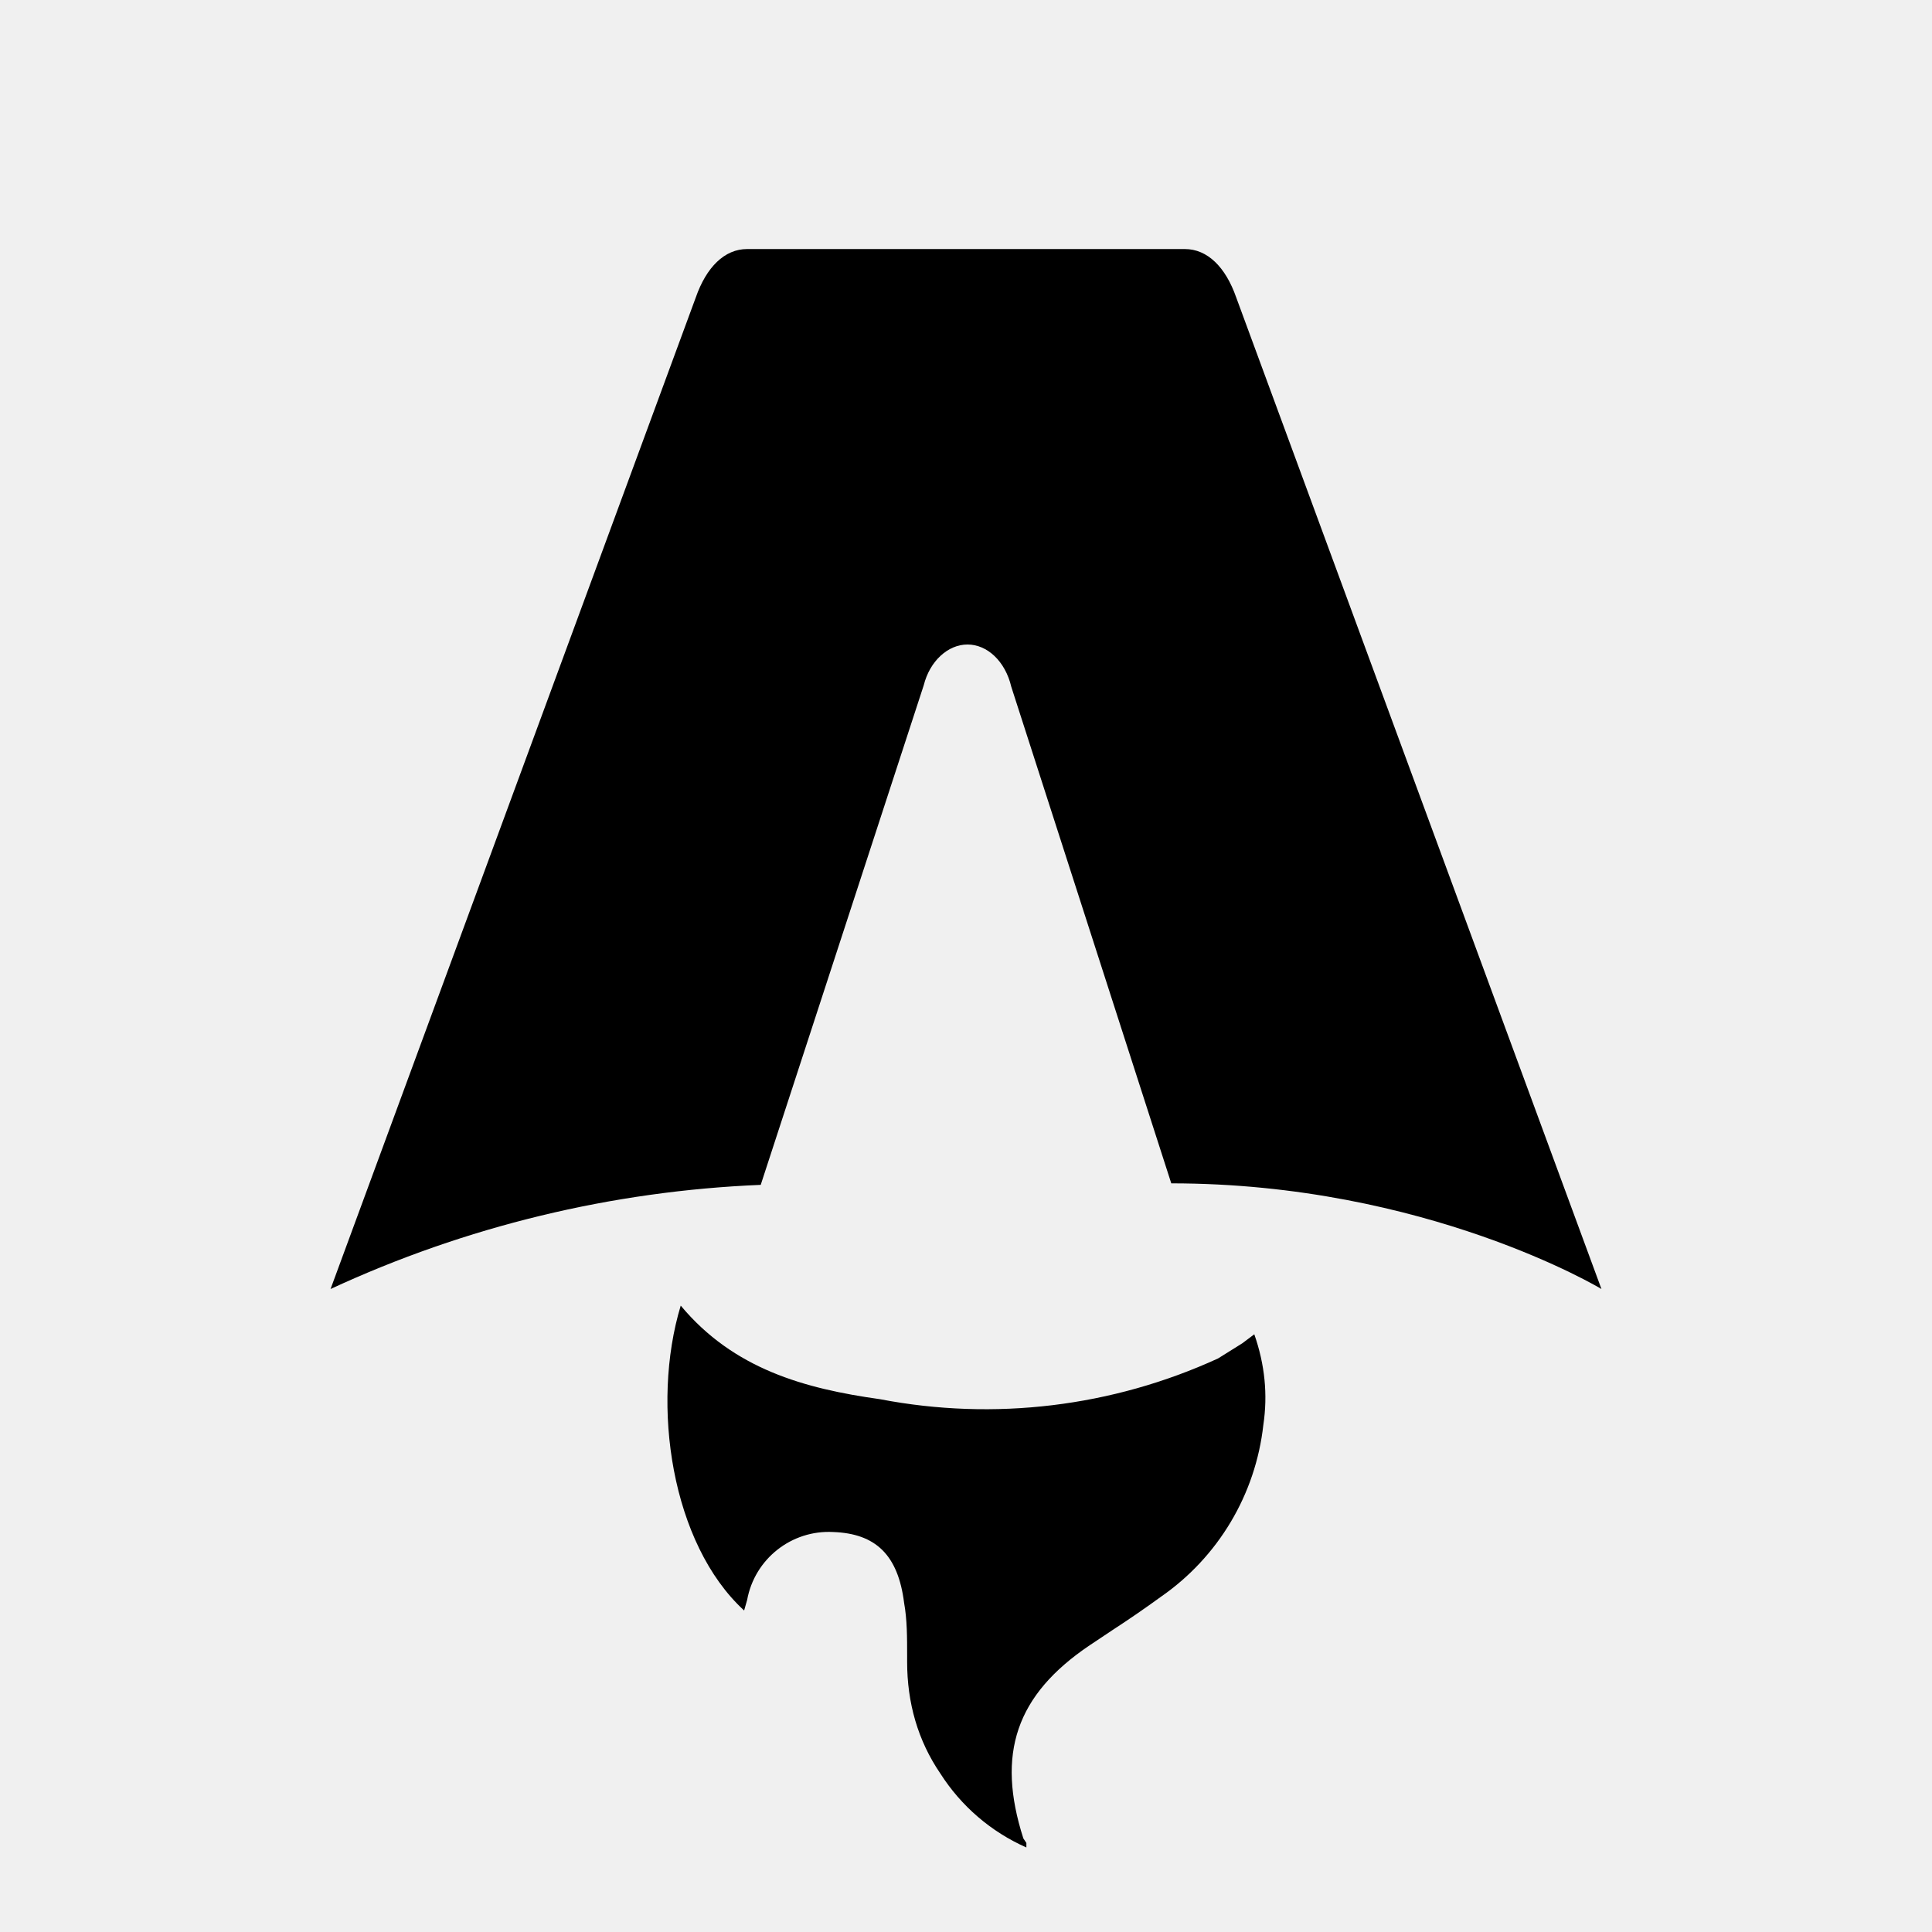
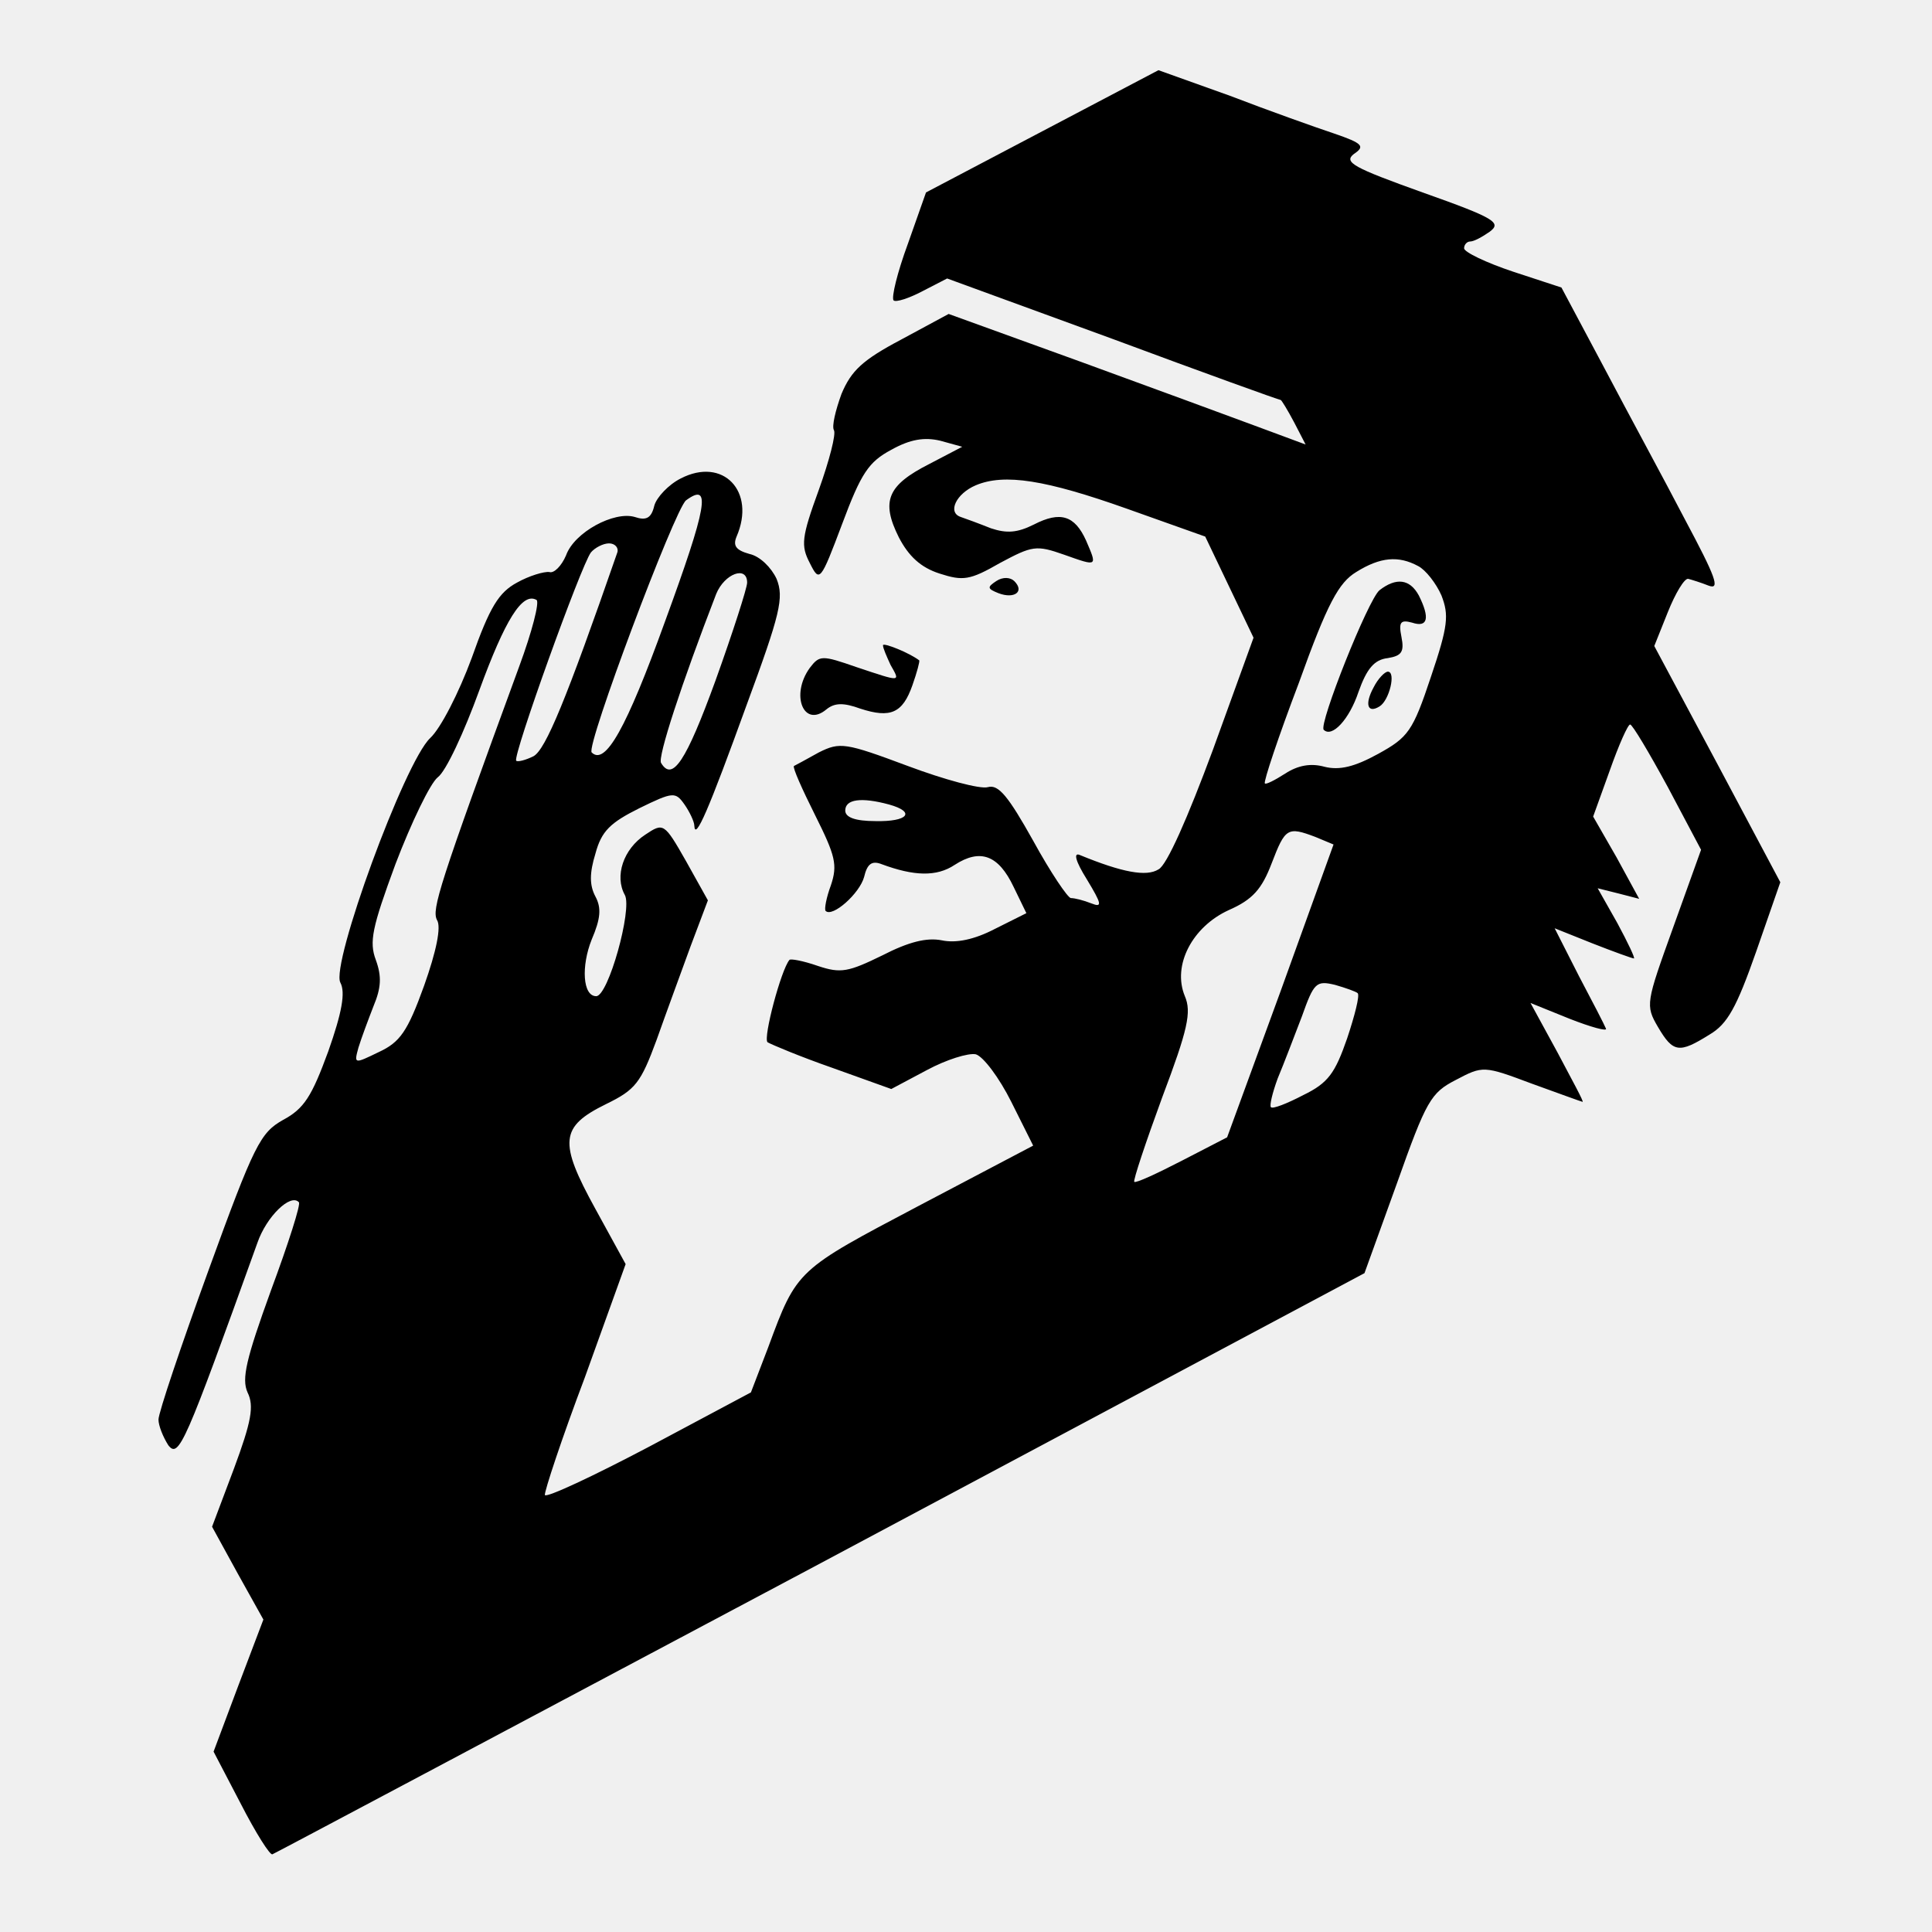
- <svg xmlns="http://www.w3.org/2000/svg" fill="none" viewBox="0 0 128 128">
-   <path d="M50.4 78.5a75.1 75.1 0 0 0-28.5 6.9l24.2-65.7c.7-2 1.9-3.2 3.4-3.2h29c1.5 0 2.7 1.2 3.4 3.2l24.2 65.7s-11.6-7-28.5-7L67 45.5c-.4-1.7-1.6-2.8-2.9-2.8-1.3 0-2.5 1.1-2.9 2.7L50.4 78.5Zm-1.1 28.2Zm-4.2-20.2c-2 6.6-.6 15.8 4.2 20.2a17.5 17.5 0 0 1 .2-.7 5.5 5.5 0 0 1 5.7-4.5c2.8.1 4.3 1.5 4.7 4.7.2 1.1.2 2.3.2 3.5v.4c0 2.7.7 5.2 2.2 7.4a13 13 0 0 0 5.7 4.9v-.3l-.2-.3c-1.8-5.6-.5-9.5 4.4-12.8l1.5-1a73 73 0 0 0 3.2-2.2 16 16 0 0 0 6.8-11.4c.3-2 .1-4-.6-6l-.8.6-1.6 1a37 37 0 0 1-22.4 2.7c-5-.7-9.7-2-13.2-6.2Z" />
-   <style>
-         path { fill: #000; }
-         @media (prefers-color-scheme: dark) {
-             path { fill: #FFF; }
-         }
-     </style>
+ <svg xmlns="http://www.w3.org/2000/svg" version="1.0" width="256pt" height="256pt" viewBox="0 0 256 256" preserveAspectRatio="xMidYMid meet">
+   <g transform="translate(0,256) scale(0.1,-0.1)" fill="#000000" stroke="none">
+     <path d="M1381 2386 l-154 -81 -24 -68 c-14 -38 -22 -71 -19 -75 3 -3 21 3 38 12 l33 17 219 -80 c121 -45 221 -81 223 -81 1 0 9 -13 18 -30 l15 -29 -62 23 c-35 13 -141 52 -237 87 l-174 63 -63 -34 c-51 -27 -66 -41 -79 -72 -8 -22 -13 -43 -10 -48 3 -5 -6 -40 -20 -79 -23 -63 -24 -74 -12 -97 13 -26 14 -25 43 52 25 67 35 82 65 98 25 14 44 17 65 12 l29 -8 -44 -23 c-55 -28 -64 -49 -40 -97 13 -25 29 -40 54 -48 31 -10 40 -9 80 14 43 23 48 24 85 11 45 -16 44 -16 29 19 -15 33 -34 39 -69 21 -22 -11 -36 -12 -57 -5 -15 6 -34 13 -40 15 -18 6 -6 31 20 42 38 16 93 7 200 -31 l104 -37 32 -67 32 -67 -54 -149 c-33 -89 -61 -153 -72 -158 -16 -10 -48 -4 -104 19 -9 4 -6 -8 9 -32 20 -33 21 -38 6 -32 -10 4 -22 7 -27 7 -4 0 -27 34 -50 76 -33 59 -46 75 -60 71 -10 -3 -58 10 -106 28 -83 31 -90 32 -118 18 -16 -9 -31 -17 -33 -18 -2 -2 11 -31 28 -65 27 -54 30 -66 21 -93 -6 -16 -9 -32 -7 -34 9 -9 45 23 51 45 4 17 10 22 23 17 43 -16 73 -17 97 -1 34 22 58 13 78 -29 l17 -35 -42 -21 c-27 -14 -51 -19 -70 -15 -20 4 -44 -2 -79 -20 -45 -22 -55 -24 -85 -14 -20 7 -37 10 -38 8 -11 -13 -35 -103 -29 -109 5 -3 43 -19 86 -34 l78 -28 47 25 c26 14 55 23 65 21 10 -3 31 -31 47 -63 l29 -58 -152 -80 c-161 -85 -161 -84 -199 -187 l-23 -60 -135 -72 c-74 -39 -136 -68 -138 -64 -1 4 22 74 53 156 l54 150 -40 73 c-49 89 -47 109 14 139 39 19 46 28 67 85 12 34 33 91 45 124 l23 61 -29 52 c-29 51 -30 51 -54 35 -29 -19 -41 -55 -27 -80 10 -19 -22 -134 -38 -134 -18 0 -20 40 -6 75 12 28 13 42 5 57 -8 15 -8 31 0 57 8 30 20 41 58 60 45 22 48 22 60 5 7 -10 13 -23 13 -28 1 -21 19 21 69 159 45 122 50 143 40 168 -7 15 -22 30 -36 33 -18 5 -22 11 -17 23 26 60 -18 106 -74 77 -16 -8 -32 -25 -35 -36 -4 -17 -11 -20 -26 -15 -27 8 -80 -20 -91 -51 -6 -14 -16 -24 -22 -22 -7 1 -27 -5 -43 -14 -24 -13 -36 -32 -60 -100 -17 -46 -41 -93 -55 -106 -34 -32 -132 -300 -119 -324 7 -13 2 -40 -16 -91 -22 -60 -32 -76 -60 -91 -30 -17 -38 -32 -99 -200 -36 -99 -66 -188 -66 -197 0 -8 6 -23 13 -34 14 -18 22 1 118 268 12 35 44 66 55 54 3 -2 -14 -55 -37 -117 -33 -91 -39 -117 -31 -135 9 -18 5 -39 -18 -101 l-29 -77 34 -62 34 -61 -33 -87 -33 -88 36 -69 c20 -39 39 -69 42 -67 3 1 330 175 727 386 l720 384 43 119 c39 110 45 120 78 137 36 19 37 19 101 -5 36 -13 66 -24 67 -24 2 0 -14 29 -33 65 l-36 66 52 -21 c28 -11 50 -17 48 -13 -2 5 -18 36 -36 70 l-32 63 50 -20 c28 -11 53 -20 55 -20 2 0 -8 21 -22 47 l-26 46 28 -7 27 -7 -30 55 -31 54 22 61 c12 34 24 61 27 61 3 0 25 -37 50 -83 l44 -83 -37 -103 c-36 -100 -37 -103 -20 -132 20 -34 28 -35 68 -10 24 14 36 36 62 110 l32 92 -83 156 -84 157 18 45 c10 25 22 45 27 44 4 -1 17 -5 27 -9 16 -6 9 12 -31 87 -27 52 -76 142 -107 201 l-57 107 -64 21 c-36 12 -65 26 -65 31 0 5 4 9 8 9 5 0 16 6 26 13 16 12 7 18 -89 52 -92 33 -105 40 -91 51 15 10 12 14 -26 27 -24 8 -86 30 -138 50 l-95 34 -154 -81z m-500 -650 c-51 -141 -79 -191 -97 -173 -8 8 110 322 125 334 34 25 28 -8 -28 -161z m-63 92 c-68 -196 -95 -261 -111 -270 -10 -5 -21 -8 -23 -6 -5 6 86 259 99 276 5 6 16 12 24 12 8 0 13 -6 11 -12z m1061 -18 c10 -5 24 -23 31 -39 10 -26 9 -40 -14 -108 -24 -72 -30 -80 -70 -102 -31 -17 -51 -22 -71 -17 -18 5 -35 2 -52 -9 -14 -9 -26 -15 -27 -13 -2 2 18 62 45 133 38 106 53 133 76 147 32 20 56 22 82 8z m-889 -22 c0 -7 -19 -66 -42 -130 -39 -107 -57 -134 -72 -109 -5 7 27 105 73 224 11 27 41 38 41 15z m-302 -111 c-107 -292 -116 -322 -109 -336 6 -9 -1 -42 -17 -87 -22 -61 -32 -75 -60 -88 -33 -16 -33 -16 -27 6 4 13 13 37 20 55 10 24 11 39 3 61 -9 24 -5 43 26 127 21 55 46 107 56 115 11 8 35 60 55 115 34 93 57 131 76 120 4 -3 -6 -42 -23 -88z m490 -183 c36 -10 25 -23 -18 -22 -27 0 -40 5 -40 14 0 15 21 18 58 8z m565 -43 l24 -10 -70 -194 -71 -194 -60 -31 c-33 -17 -61 -30 -63 -28 -2 1 15 52 37 112 34 90 39 113 30 134 -17 41 10 92 58 114 32 14 44 28 57 62 18 47 21 49 58 35z m56 -207 c3 -3 -4 -30 -14 -60 -16 -46 -25 -59 -58 -75 -21 -11 -41 -19 -43 -16 -2 2 2 19 9 38 8 19 22 56 32 82 16 45 19 48 44 42 14 -4 28 -9 30 -11z" />
+     <path d="M1828 1778 c-15 -12 -81 -178 -74 -185 11 -11 34 14 46 50 11 31 21 43 39 45 18 3 22 8 18 28 -4 20 -1 23 14 19 21 -7 24 6 9 36 -12 22 -30 24 -52 7z" />
+     <path d="M1820 1649 c-12 -22 -8 -35 8 -25 13 8 22 46 11 46 -4 0 -13 -9 -19 -21z" />
+     <path d="M1320 1790 c-12 -8 -12 -10 3 -16 21 -8 35 2 21 16 -5 5 -15 6 -24 0z" />
+     <path d="M1170 1705 c0 -4 5 -15 10 -26 13 -23 15 -23 -45 -3 -46 16 -49 16 -62 -1 -26 -36 -8 -80 22 -55 11 9 23 9 45 1 40 -13 56 -6 69 31 6 17 10 32 9 33 -13 10 -48 24 -48 20z" />
+   </g>
</svg>
